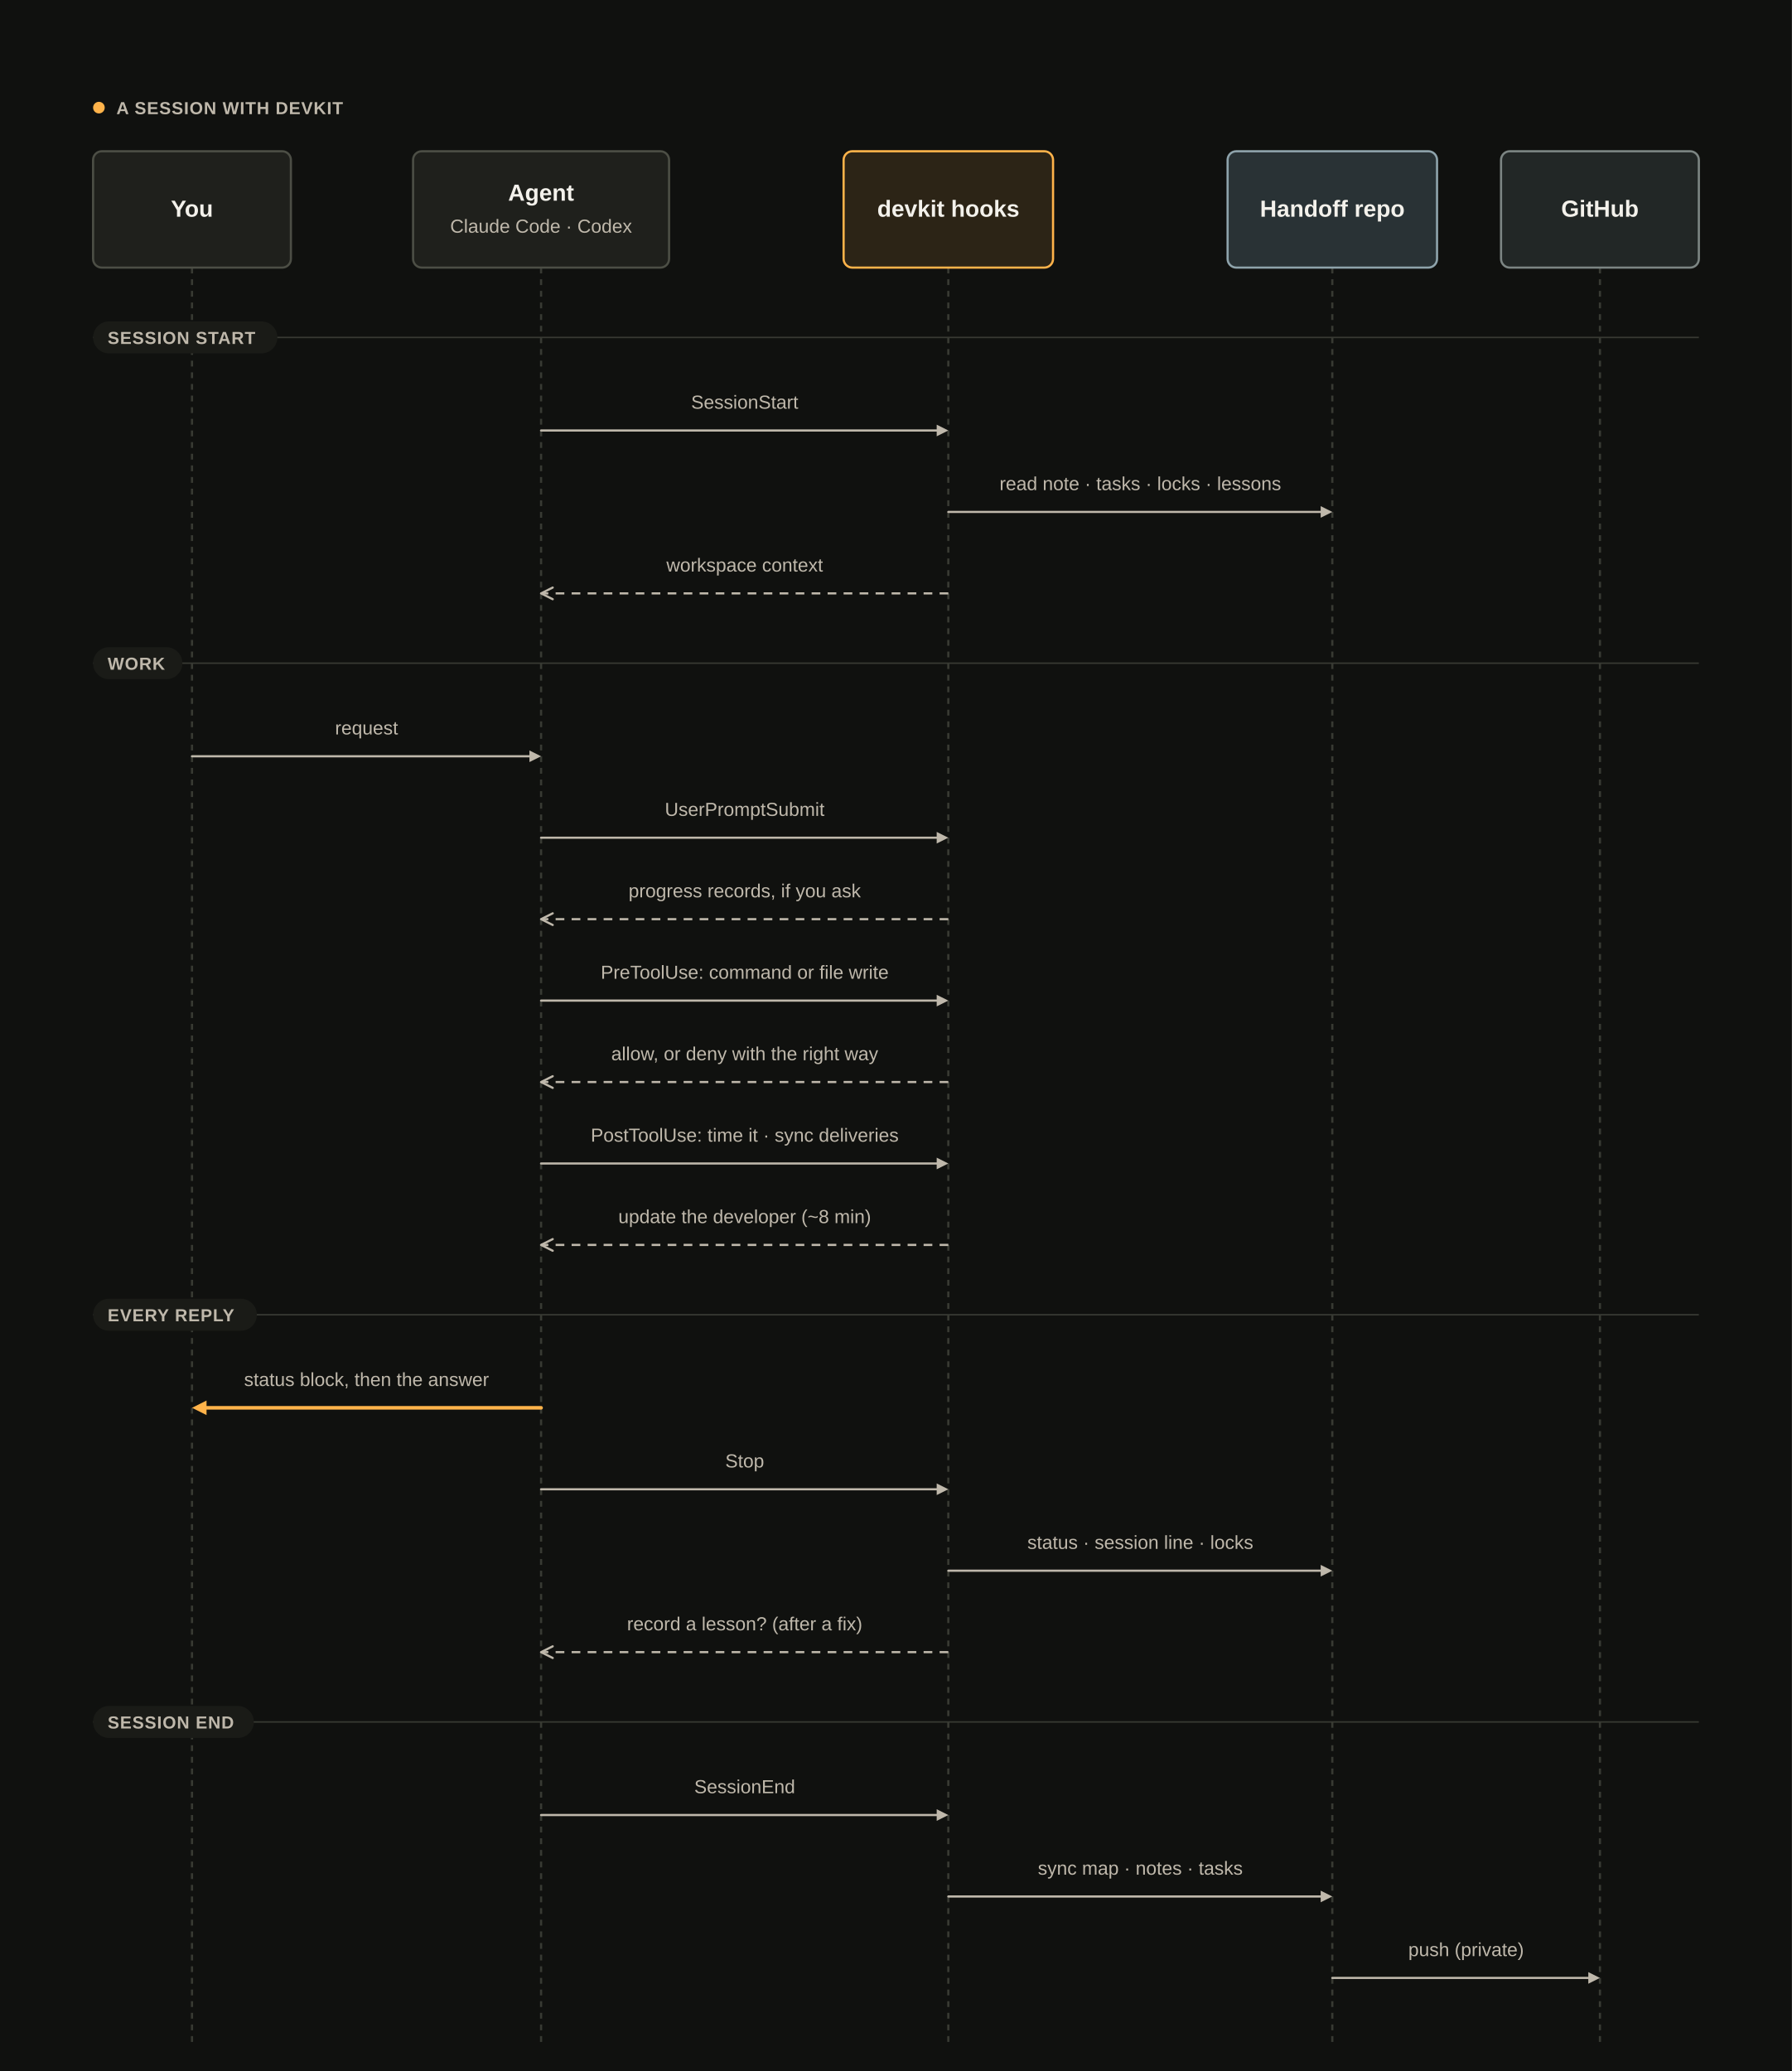
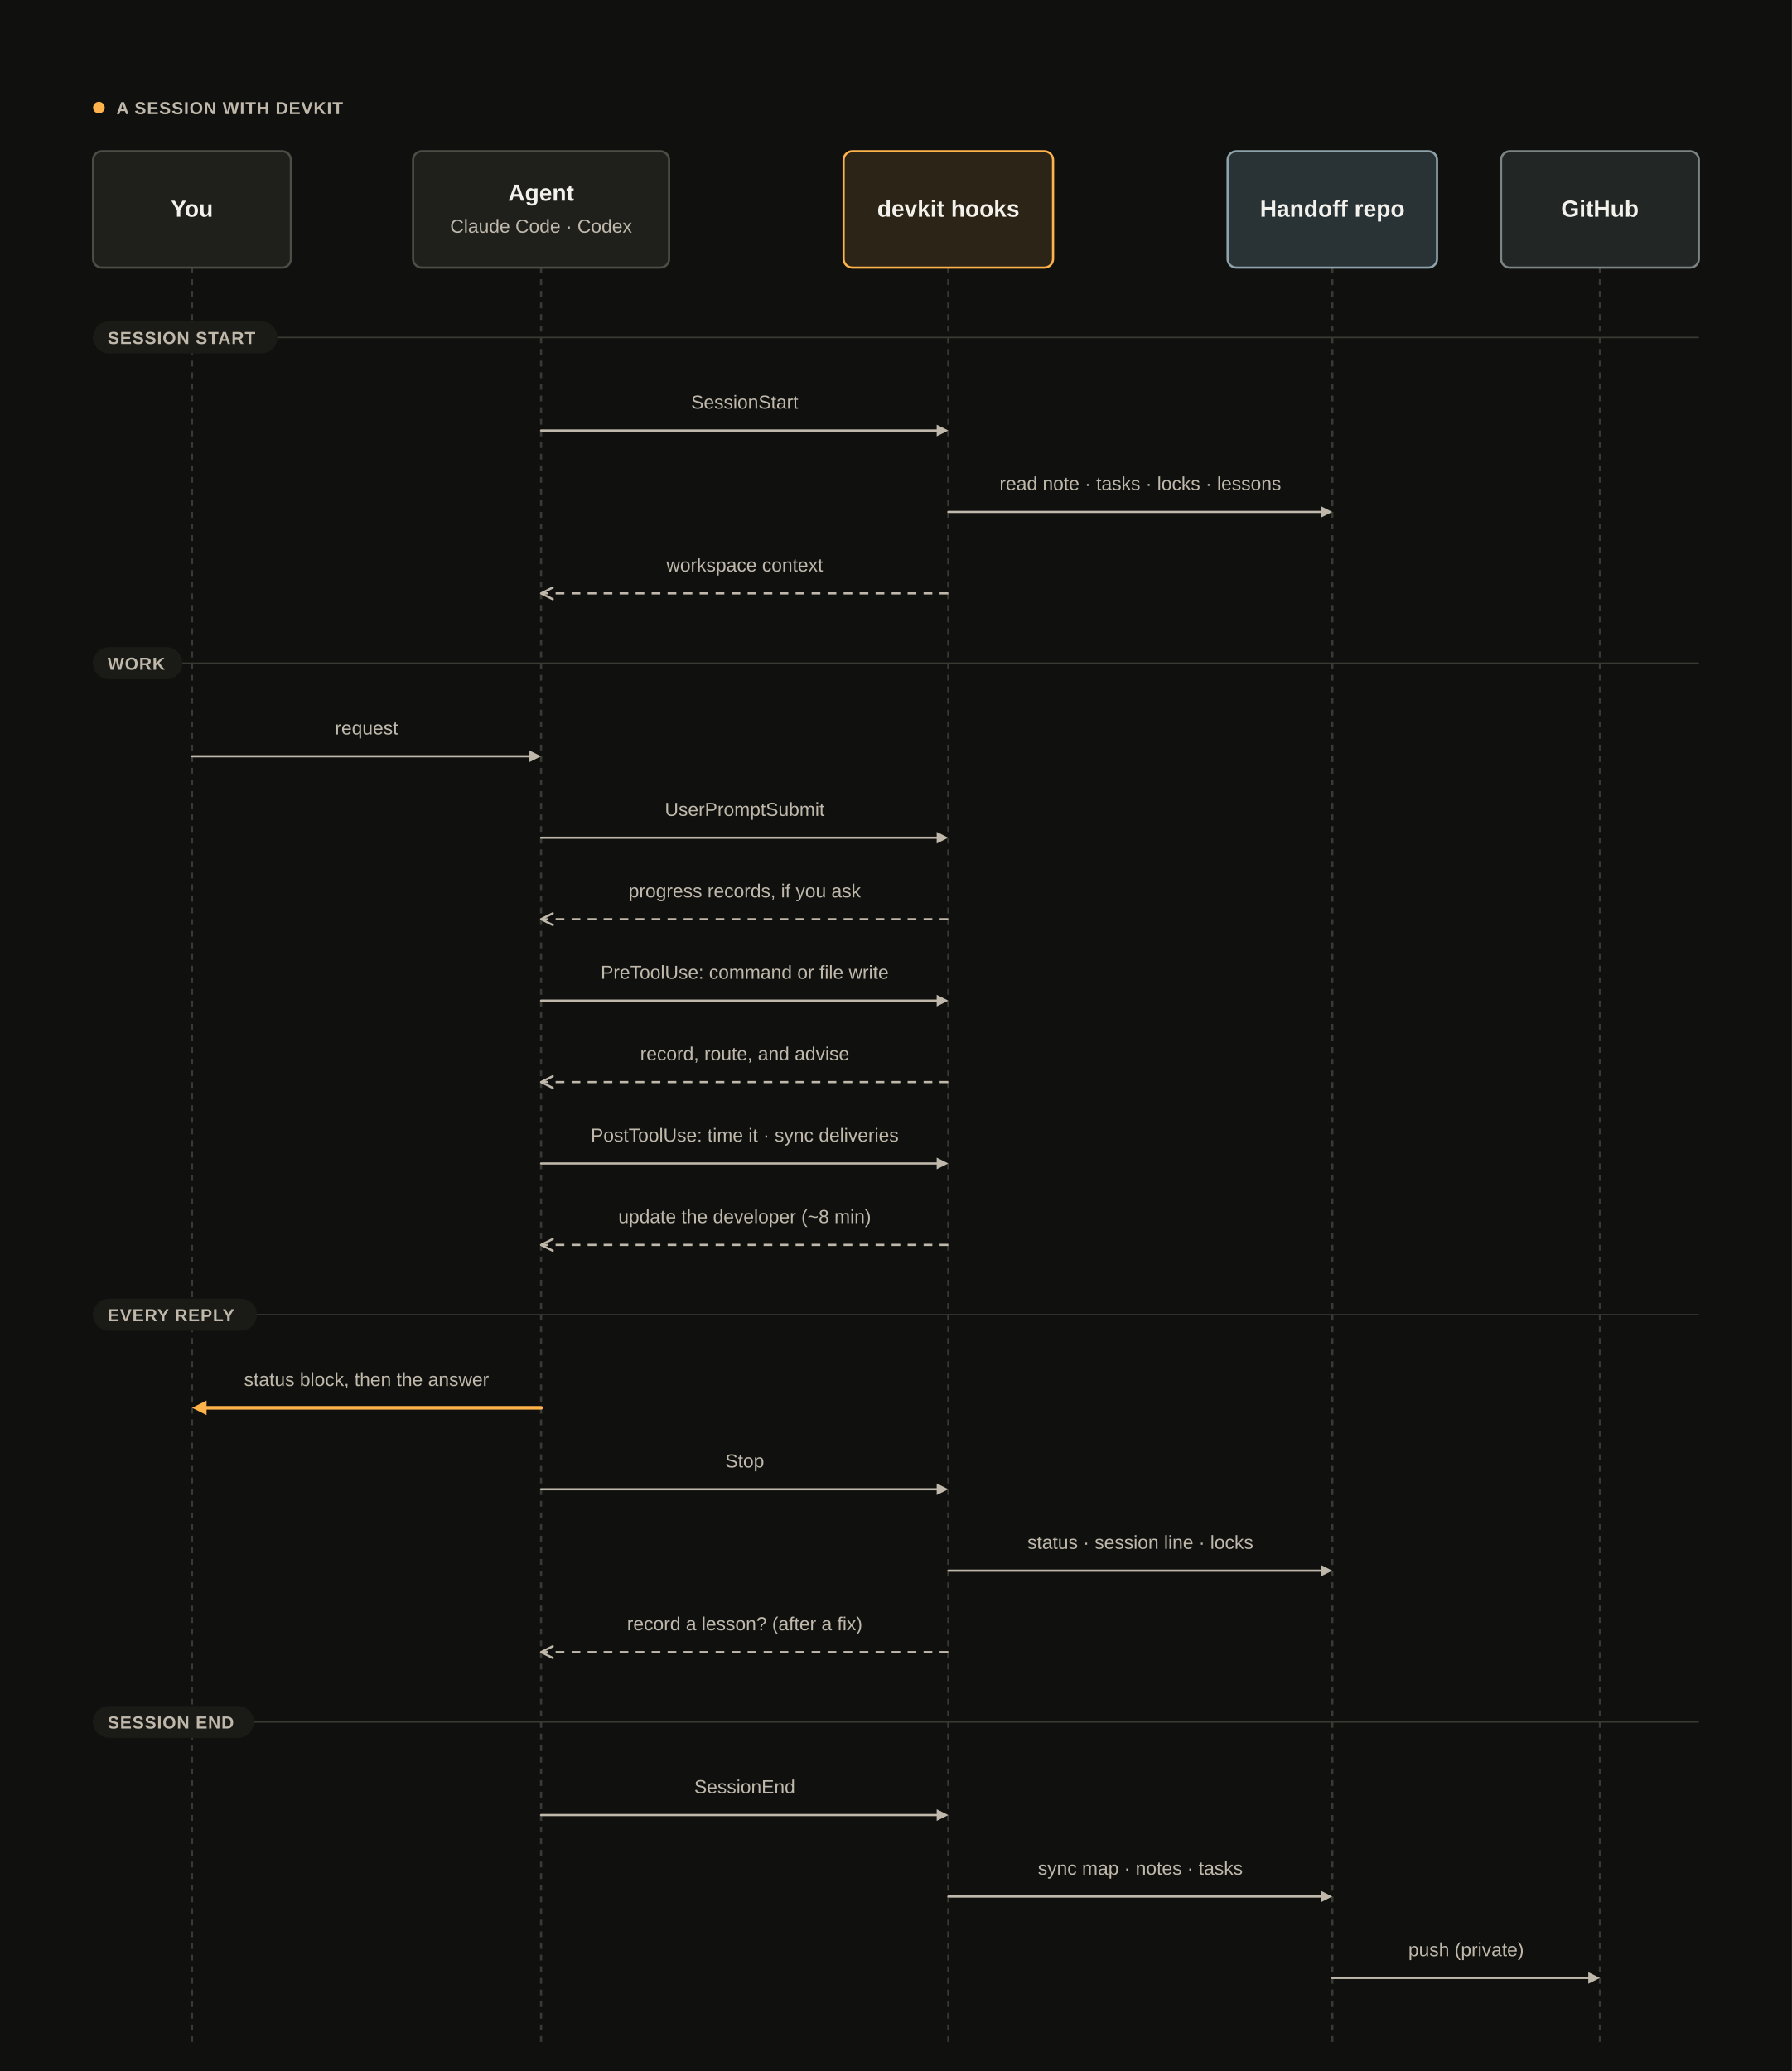
<svg xmlns="http://www.w3.org/2000/svg" width="1232" height="1424" viewBox="0 0 1232 1424" role="img" aria-labelledby="dk-title dk-desc">
  <rect width="1232" height="1424" fill="#10110F" />
  <g font-family="Manrope, 'Manrope Variable', system-ui, -apple-system, 'Segoe UI', Arial, sans-serif">
    <circle cx="68" cy="74" r="4" fill="#FFB34A" />
    <text x="80" y="78.5" font-size="12" font-weight="600" fill="#BFB8AB" letter-spacing="0.48">A SESSION WITH DEVKIT</text>
    <g transform="translate(132.0,104.0)">
      <line x1="0.0" y1="80.0" x2="0.0" y2="1304.0" stroke="#383A33" stroke-width="1.5" stroke-dasharray="4 4" />
      <line x1="240.0" y1="80.0" x2="240.0" y2="1304.0" stroke="#383A33" stroke-width="1.5" stroke-dasharray="4 4" />
      <line x1="520.0" y1="80.0" x2="520.0" y2="1304.0" stroke="#383A33" stroke-width="1.5" stroke-dasharray="4 4" />
      <line x1="784.0" y1="80.0" x2="784.0" y2="1304.0" stroke="#383A33" stroke-width="1.5" stroke-dasharray="4 4" />
      <line x1="968.0" y1="80.0" x2="968.0" y2="1304.0" stroke="#383A33" stroke-width="1.5" stroke-dasharray="4 4" />
      <line x1="-68.0" y1="128.0" x2="1036.0" y2="128.0" stroke="#383A33" stroke-width="1" />
      <line x1="-68.0" y1="352.0" x2="1036.0" y2="352.0" stroke="#383A33" stroke-width="1" />
      <line x1="-68.0" y1="800.0" x2="1036.0" y2="800.0" stroke="#383A33" stroke-width="1" />
      <line x1="-68.0" y1="1080.0" x2="1036.0" y2="1080.0" stroke="#383A33" stroke-width="1" />
      <rect x="-68.0" y="117.0" width="126.7" height="22.0" rx="11" fill="#1A1B17" />
      <text x="-58.0" y="132.5" font-size="12" font-weight="600" fill="#BFB8AB" text-anchor="start" letter-spacing="0.48">SESSION START</text>
      <path d="M240.0,192.0 L512.5,192.0" fill="none" stroke="#BFB8AB" stroke-width="1.5" stroke-linejoin="round" stroke-linecap="round" />
      <polygon points="520.0,192.0 512.0,196.0 512.0,188.0" fill="#BFB8AB" />
      <rect x="333.5" y="162.0" width="93.1" height="22.0" rx="9" fill="#10110F" />
      <text x="380.0" y="177.0" font-size="13" font-weight="400" fill="#BFB8AB" text-anchor="middle">SessionStart</text>
      <path d="M520.0,248.0 L776.5,248.0" fill="none" stroke="#BFB8AB" stroke-width="1.5" stroke-linejoin="round" stroke-linecap="round" />
      <polygon points="784.0,248.0 776.0,252.0 776.0,244.0" fill="#BFB8AB" />
      <rect x="543.9" y="218.0" width="216.2" height="22.0" rx="9" fill="#10110F" />
      <text x="652.0" y="233.0" font-size="13" font-weight="400" fill="#BFB8AB" text-anchor="middle">read note · tasks · locks · lessons</text>
      <path d="M520.0,304.0 L240.0,304.0" fill="none" stroke="#BFB8AB" stroke-width="1.5" stroke-linejoin="round" stroke-dasharray="6 5" stroke-linecap="butt" />
      <polyline points="248.0,300.0 240.0,304.0 248.0,308.0" fill="none" stroke="#BFB8AB" stroke-width="1.5" stroke-linecap="round" stroke-linejoin="round" />
      <rect x="315.8" y="274.0" width="128.5" height="22.0" rx="9" fill="#10110F" />
      <text x="380.0" y="289.0" font-size="13" font-weight="400" fill="#BFB8AB" text-anchor="middle">workspace context</text>
      <rect x="-68.0" y="341.0" width="61.4" height="22.0" rx="11" fill="#1A1B17" />
      <text x="-58.0" y="356.5" font-size="12" font-weight="600" fill="#BFB8AB" text-anchor="start" letter-spacing="0.48">WORK</text>
      <path d="M0.0,416.0 L232.5,416.0" fill="none" stroke="#BFB8AB" stroke-width="1.5" stroke-linejoin="round" stroke-linecap="round" />
      <polygon points="240.0,416.0 232.0,420.0 232.0,412.0" fill="#BFB8AB" />
      <rect x="89.3" y="386.0" width="61.4" height="22.0" rx="9" fill="#10110F" />
      <text x="120.0" y="401.0" font-size="13" font-weight="400" fill="#BFB8AB" text-anchor="middle">request</text>
      <path d="M240.0,472.0 L512.5,472.0" fill="none" stroke="#BFB8AB" stroke-width="1.5" stroke-linejoin="round" stroke-linecap="round" />
      <polygon points="520.0,472.0 512.0,476.0 512.0,468.0" fill="#BFB8AB" />
      <rect x="314.6" y="442.0" width="130.8" height="22.0" rx="9" fill="#10110F" />
      <text x="380.0" y="457.0" font-size="13" font-weight="400" fill="#BFB8AB" text-anchor="middle">UserPromptSubmit</text>
      <path d="M520.0,528.0 L240.0,528.0" fill="none" stroke="#BFB8AB" stroke-width="1.5" stroke-linejoin="round" stroke-dasharray="6 5" stroke-linecap="butt" />
      <polyline points="248.0,524.0 240.0,528.0 248.0,532.0" fill="none" stroke="#BFB8AB" stroke-width="1.5" stroke-linecap="round" stroke-linejoin="round" />
      <rect x="288.5" y="498.0" width="182.9" height="22.0" rx="9" fill="#10110F" />
      <text x="380.0" y="513.0" font-size="13" font-weight="400" fill="#BFB8AB" text-anchor="middle">progress records, if you ask</text>
      <path d="M240.0,584.0 L512.5,584.0" fill="none" stroke="#BFB8AB" stroke-width="1.5" stroke-linejoin="round" stroke-linecap="round" />
      <polygon points="520.0,584.0 512.0,588.0 512.0,580.0" fill="#BFB8AB" />
      <rect x="267.7" y="554.0" width="224.6" height="22.0" rx="9" fill="#10110F" />
      <text x="380.0" y="569.0" font-size="13" font-weight="400" fill="#BFB8AB" text-anchor="middle">PreToolUse: command or file write</text>
      <path d="M520.0,640.0 L240.0,640.0" fill="none" stroke="#BFB8AB" stroke-width="1.5" stroke-linejoin="round" stroke-dasharray="6 5" stroke-linecap="butt" />
      <polyline points="248.0,636.0 240.0,640.0 248.0,644.0" fill="none" stroke="#BFB8AB" stroke-width="1.5" stroke-linecap="round" stroke-linejoin="round" />
-       <rect x="275.6" y="610.0" width="208.9" height="22.0" rx="9" fill="#10110F" />
-       <text x="380.0" y="625.0" font-size="13" font-weight="400" fill="#BFB8AB" text-anchor="middle">allow, or deny with the right way</text>
+       <rect x="296.8" y="610.0" width="166.5" height="22.0" rx="9" fill="#10110F" />
+       <text x="380.0" y="625.0" font-size="13" font-weight="400" fill="#BFB8AB" text-anchor="middle">record, route, and advise</text>
      <path d="M240.0,696.0 L512.5,696.0" fill="none" stroke="#BFB8AB" stroke-width="1.5" stroke-linejoin="round" stroke-linecap="round" />
      <polygon points="520.0,696.0 512.0,700.0 512.0,692.0" fill="#BFB8AB" />
      <rect x="260.9" y="666.0" width="238.1" height="22.0" rx="9" fill="#10110F" />
      <text x="380.0" y="681.0" font-size="13" font-weight="400" fill="#BFB8AB" text-anchor="middle">PostToolUse: time it · sync deliveries</text>
      <path d="M520.0,752.0 L240.0,752.0" fill="none" stroke="#BFB8AB" stroke-width="1.5" stroke-linejoin="round" stroke-dasharray="6 5" stroke-linecap="butt" />
      <polyline points="248.0,748.0 240.0,752.0 248.0,756.0" fill="none" stroke="#BFB8AB" stroke-width="1.5" stroke-linecap="round" stroke-linejoin="round" />
      <rect x="281.0" y="722.0" width="197.9" height="22.0" rx="9" fill="#10110F" />
      <text x="380.0" y="737.0" font-size="13" font-weight="400" fill="#BFB8AB" text-anchor="middle">update the developer (~8 min)</text>
      <rect x="-68.0" y="789.0" width="112.6" height="22.0" rx="11" fill="#1A1B17" />
      <text x="-58.0" y="804.5" font-size="12" font-weight="600" fill="#BFB8AB" text-anchor="start" letter-spacing="0.48">EVERY REPLY</text>
      <path d="M240.0,864.0 L9.5,864.0" fill="none" stroke="#FFB34A" stroke-width="2.5" stroke-linejoin="round" stroke-linecap="round" />
      <polygon points="0.0,864.0 10.0,859.0 10.0,869.0" fill="#FFB34A" />
      <rect x="24.0" y="834.0" width="192.1" height="22.0" rx="9" fill="#10110F" />
      <text x="120.0" y="849.0" font-size="13" font-weight="400" fill="#BFB8AB" text-anchor="middle">status block, then the answer</text>
      <path d="M240.0,920.0 L512.5,920.0" fill="none" stroke="#BFB8AB" stroke-width="1.5" stroke-linejoin="round" stroke-linecap="round" />
      <polygon points="520.0,920.0 512.0,924.0 512.0,916.0" fill="#BFB8AB" />
      <rect x="358.0" y="890.0" width="44.0" height="22.0" rx="9" fill="#10110F" />
      <text x="380.0" y="905.0" font-size="13" font-weight="400" fill="#BFB8AB" text-anchor="middle">Stop</text>
      <path d="M520.0,976.0 L776.5,976.0" fill="none" stroke="#BFB8AB" stroke-width="1.5" stroke-linejoin="round" stroke-linecap="round" />
      <polygon points="784.0,976.0 776.0,980.0 776.0,972.0" fill="#BFB8AB" />
      <rect x="563.6" y="946.0" width="176.9" height="22.0" rx="9" fill="#10110F" />
      <text x="652.0" y="961.0" font-size="13" font-weight="400" fill="#BFB8AB" text-anchor="middle">status · session line · locks</text>
      <path d="M520.0,1032.0 L240.0,1032.0" fill="none" stroke="#BFB8AB" stroke-width="1.5" stroke-linejoin="round" stroke-dasharray="6 5" stroke-linecap="butt" />
      <polyline points="248.0,1028.0 240.0,1032.0 248.0,1036.0" fill="none" stroke="#BFB8AB" stroke-width="1.5" stroke-linecap="round" stroke-linejoin="round" />
      <rect x="287.3" y="1002.0" width="185.3" height="22.0" rx="9" fill="#10110F" />
      <text x="380.0" y="1017.0" font-size="13" font-weight="400" fill="#BFB8AB" text-anchor="middle">record a lesson? (after a fix)</text>
      <rect x="-68.0" y="1069.0" width="110.5" height="22.0" rx="11" fill="#1A1B17" />
      <text x="-58.0" y="1084.5" font-size="12" font-weight="600" fill="#BFB8AB" text-anchor="start" letter-spacing="0.48">SESSION END</text>
      <path d="M240.0,1144.0 L512.5,1144.0" fill="none" stroke="#BFB8AB" stroke-width="1.5" stroke-linejoin="round" stroke-linecap="round" />
      <polygon points="520.0,1144.0 512.0,1148.0 512.0,1140.0" fill="#BFB8AB" />
      <rect x="335.7" y="1114.0" width="88.5" height="22.0" rx="9" fill="#10110F" />
      <text x="380.0" y="1129.0" font-size="13" font-weight="400" fill="#BFB8AB" text-anchor="middle">SessionEnd</text>
      <path d="M520.0,1200.0 L776.5,1200.0" fill="none" stroke="#BFB8AB" stroke-width="1.5" stroke-linejoin="round" stroke-linecap="round" />
      <polygon points="784.0,1200.0 776.0,1204.0 776.0,1196.0" fill="#BFB8AB" />
      <rect x="571.2" y="1170.0" width="161.7" height="22.0" rx="9" fill="#10110F" />
      <text x="652.0" y="1185.0" font-size="13" font-weight="400" fill="#BFB8AB" text-anchor="middle">sync map · notes · tasks</text>
      <path d="M784.0,1256.0 L960.5,1256.0" fill="none" stroke="#BFB8AB" stroke-width="1.5" stroke-linejoin="round" stroke-linecap="round" />
      <polygon points="968.0,1256.0 960.0,1260.0 960.0,1252.0" fill="#BFB8AB" />
      <rect x="826.4" y="1226.0" width="99.1" height="22.0" rx="9" fill="#10110F" />
      <text x="876.0" y="1241.0" font-size="13" font-weight="400" fill="#BFB8AB" text-anchor="middle">push (private)</text>
      <rect x="-68.0" y="0.0" width="136.0" height="80.0" rx="6.0" fill="#1F201C" stroke="#4C4E45" stroke-width="1.5" />
      <text x="0.0" y="45.0" font-size="16" font-weight="600" fill="#F3F1EB" text-anchor="middle">You</text>
      <rect x="152.0" y="0.0" width="176.0" height="80.0" rx="6.0" fill="#1F201C" stroke="#4C4E45" stroke-width="1.5" />
      <text x="240.0" y="34.0" font-size="16" font-weight="600" fill="#F3F1EB" text-anchor="middle">Agent</text>
      <text x="240.0" y="56.0" font-size="13" font-weight="400" fill="#BFB8AB" text-anchor="middle">Claude Code · Codex</text>
      <rect x="448.0" y="0.0" width="144.0" height="80.0" rx="6.0" fill="#2C2416" stroke="#FFB34A" stroke-width="1.5" />
      <text x="520.0" y="45.0" font-size="16" font-weight="600" fill="#F3F1EB" text-anchor="middle">devkit hooks</text>
      <rect x="712.0" y="0.0" width="144.0" height="80.0" rx="6.0" fill="#293235" stroke="#8EA3AB" stroke-width="1.5" />
      <text x="784.0" y="45.0" font-size="16" font-weight="600" fill="#F3F1EB" text-anchor="middle">Handoff repo</text>
      <rect x="900.0" y="0.0" width="136.0" height="80.0" rx="6.0" fill="#222726" stroke="#7C8583" stroke-width="1.5" />
      <text x="968.0" y="45.0" font-size="16" font-weight="600" fill="#F3F1EB" text-anchor="middle">GitHub</text>
    </g>
  </g>
</svg>
